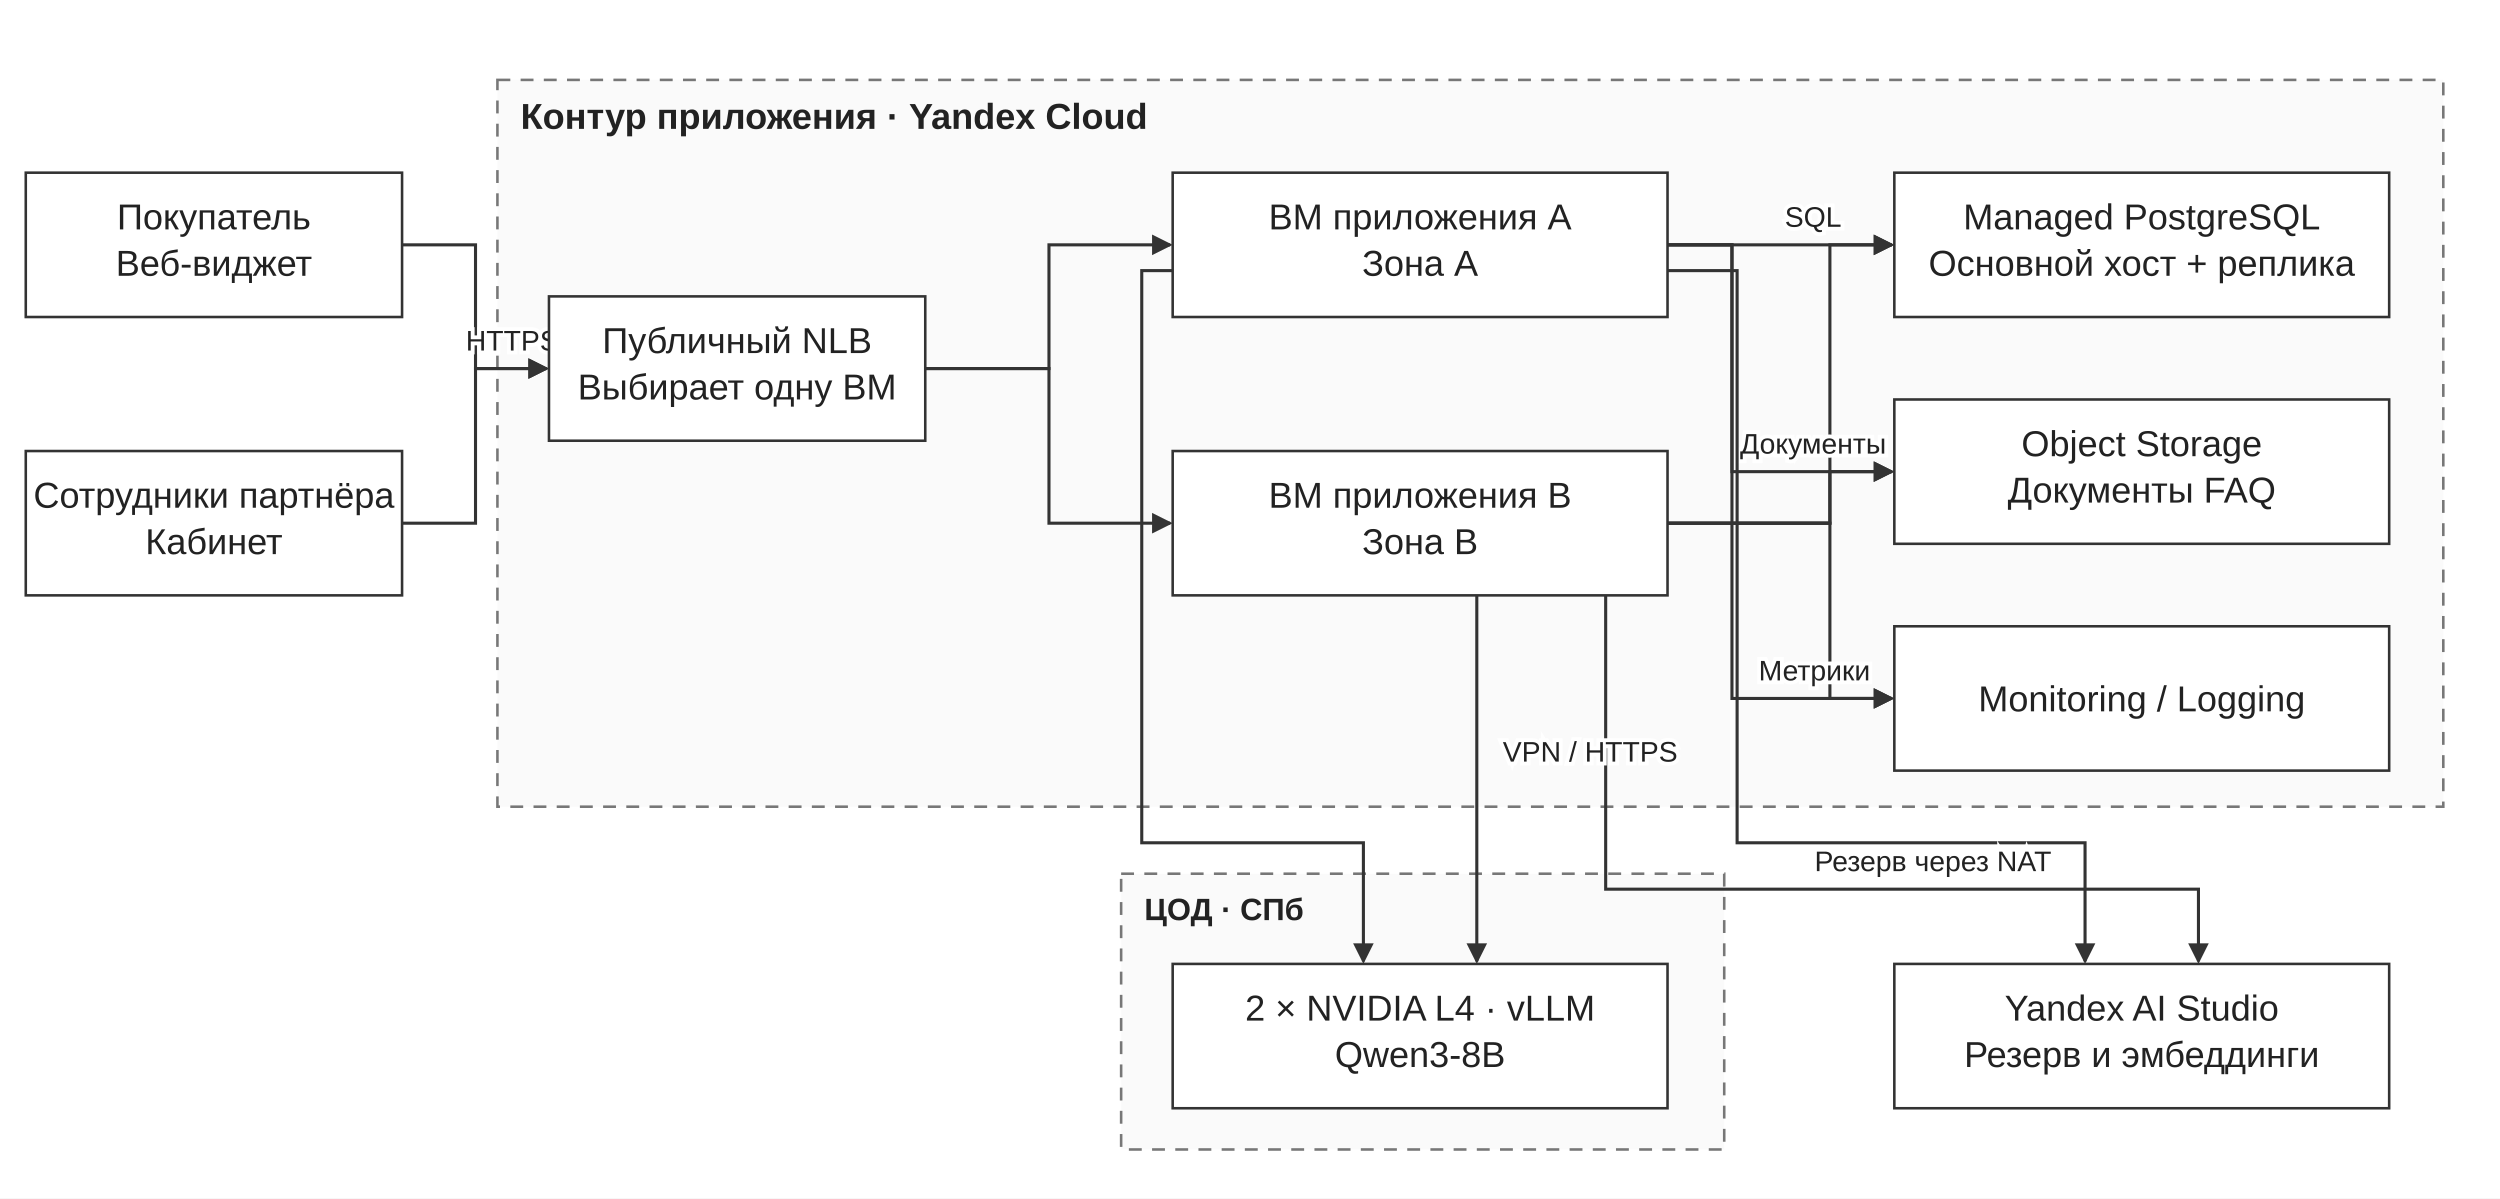
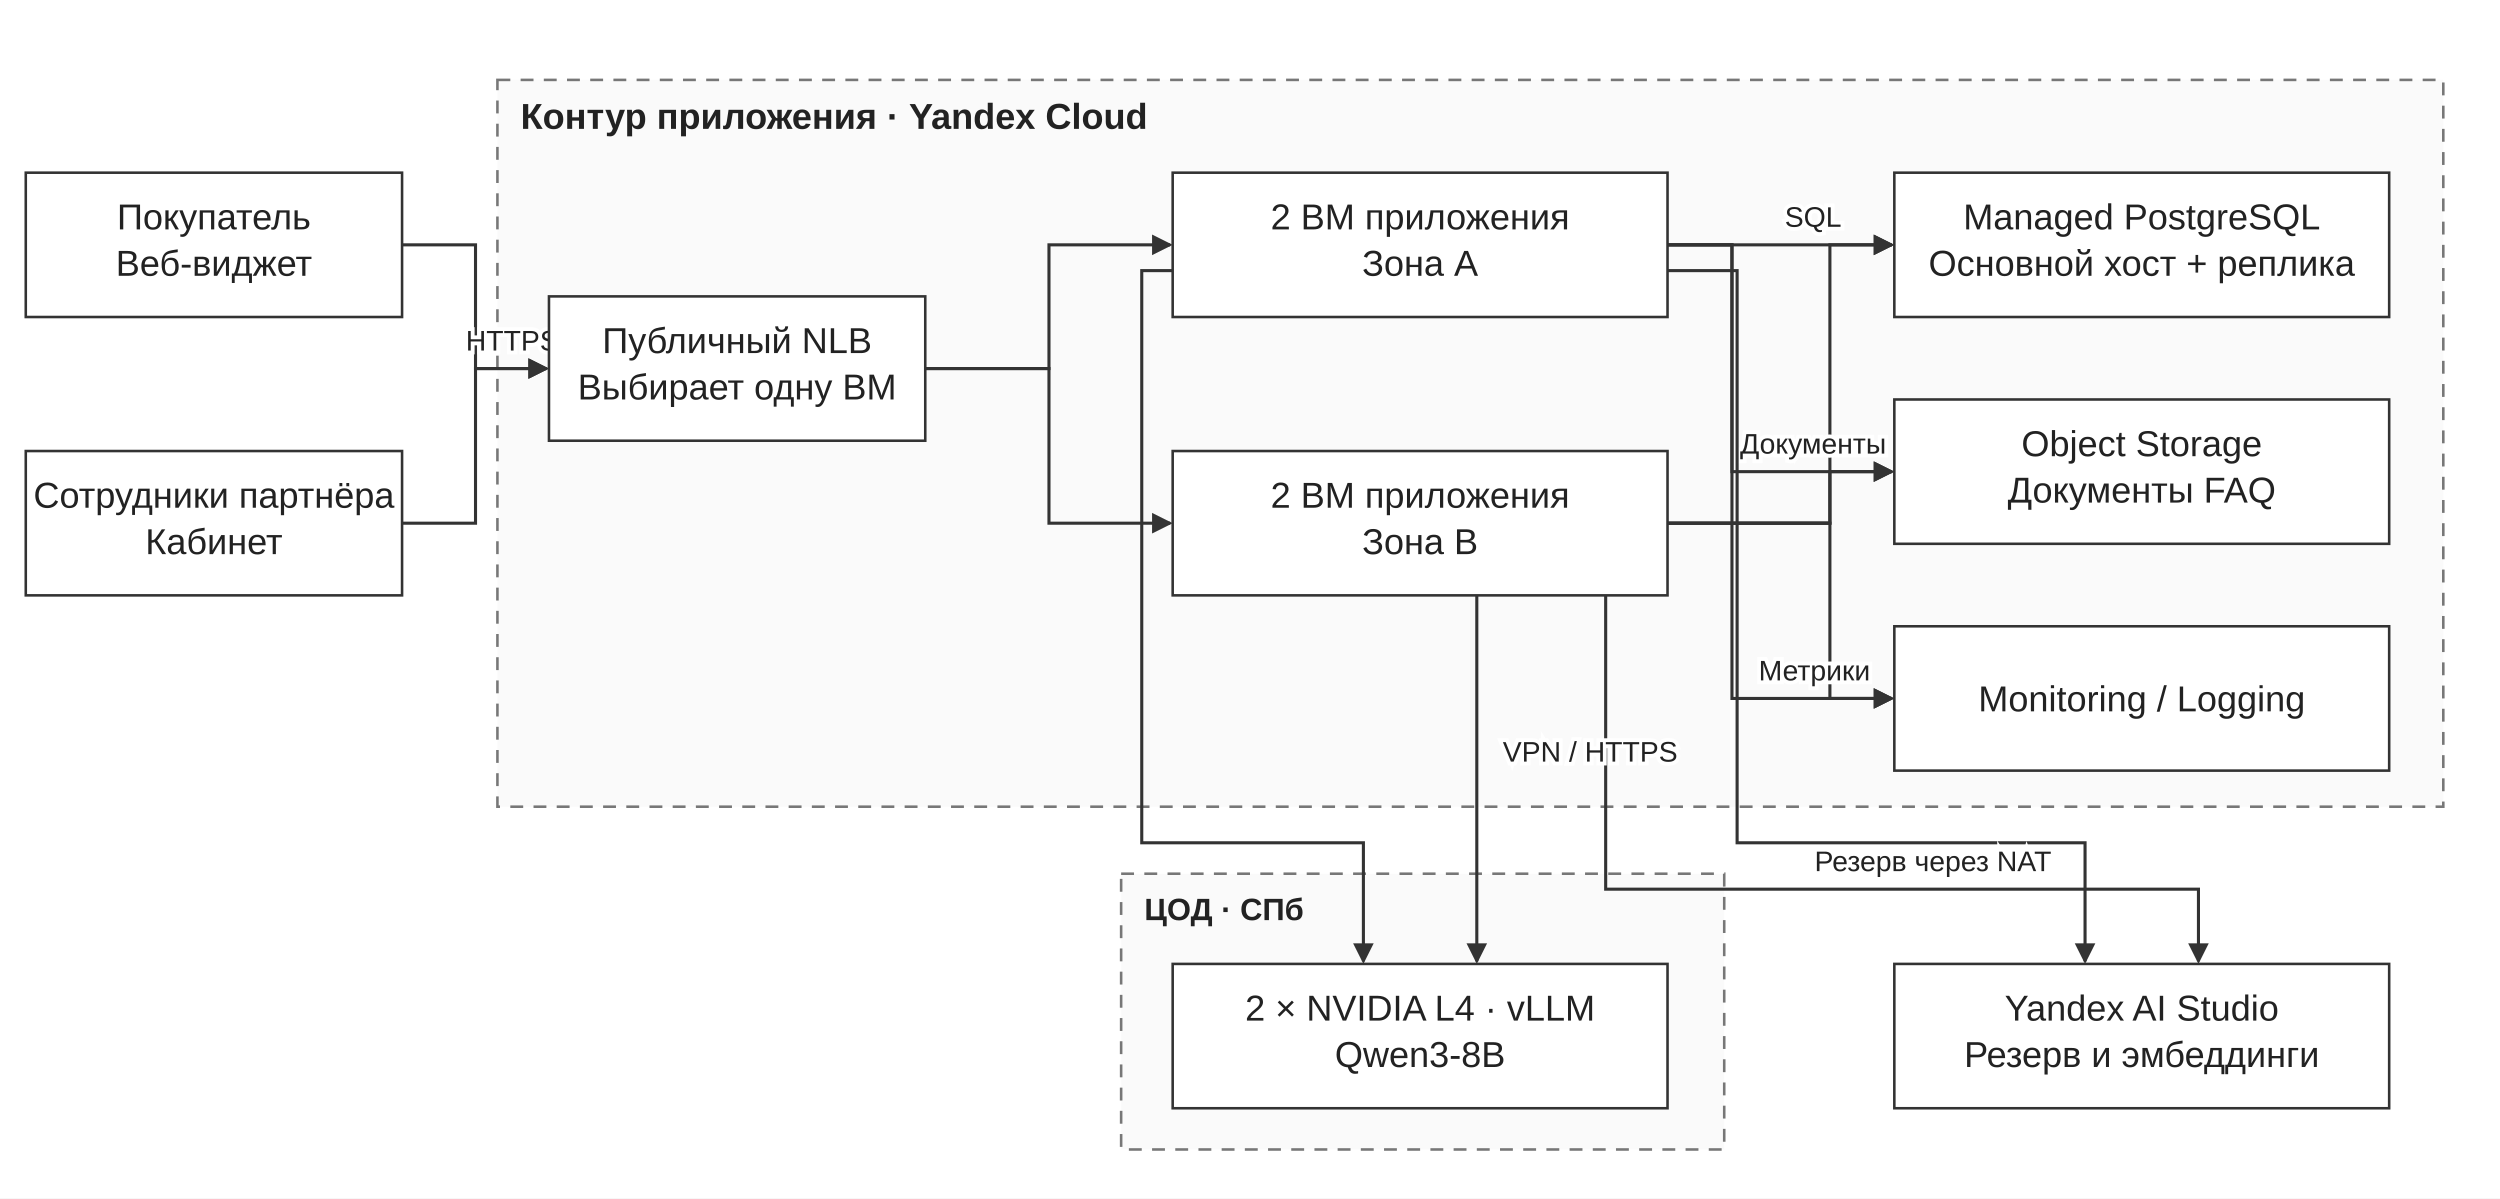
<svg xmlns="http://www.w3.org/2000/svg" width="970" height="465" viewBox="0 0 970 465" role="img" aria-labelledby="title">
  <defs>
    <marker id="arrow" markerWidth="8" markerHeight="8" refX="7" refY="4" orient="auto" markerUnits="userSpaceOnUse">
      <path d="M0 0 L8 4 L0 8 Z" fill="#333" />
    </marker>
  </defs>
  <rect x="0" y="0" width="970" height="465" fill="white" />
  <g font-family="Arial, sans-serif" font-size="14" fill="#222">
    <rect x="193" y="31" width="755" height="282" fill="#fafafa" stroke="#777" stroke-dasharray="5 4" />
    <text x="202" y="50" font-weight="bold">Контур приложения · Yandex Cloud</text>
    <rect x="435" y="339" width="234" height="107" fill="#fafafa" stroke="#777" stroke-dasharray="5 4" />
    <text x="444" y="357" font-weight="bold" font-size="12">ЦОД · СПб</text>
    <path d="M156 95 H184.5 V143 H212" fill="none" stroke="#333" stroke-width="1.2" marker-end="url(#arrow)" />
    <text x="198.75" y="136" font-size="11" text-anchor="middle" paint-order="stroke" stroke="white" stroke-width="3">HTTPS</text>
    <path d="M156 203 H184.5 V143 H212" fill="none" stroke="#333" stroke-width="1.2" marker-end="url(#arrow)" />
    <path d="M359 143 H407 V95 H454" fill="none" stroke="#333" stroke-width="1.2" marker-end="url(#arrow)" />
    <path d="M359 143 H407 V203 H454" fill="none" stroke="#333" stroke-width="1.2" marker-end="url(#arrow)" />
    <path d="M647 95 H672 V95 H734" fill="none" stroke="#333" stroke-width="1.2" marker-end="url(#arrow)" />
    <text x="703.5" y="88" font-size="11" text-anchor="middle" paint-order="stroke" stroke="white" stroke-width="3">SQL</text>
    <path d="M647 203 H710 V95 H734" fill="none" stroke="#333" stroke-width="1.2" marker-end="url(#arrow)" />
    <path d="M647 95 H672 V183 H734" fill="none" stroke="#333" stroke-width="1.2" marker-end="url(#arrow)" />
    <text x="703.5" y="176" font-size="11" text-anchor="middle" paint-order="stroke" stroke="white" stroke-width="3">Документы</text>
    <path d="M647 203 H710 V183 H734" fill="none" stroke="#333" stroke-width="1.2" marker-end="url(#arrow)" />
    <path d="M647 95 H672 V271 H734" fill="none" stroke="#333" stroke-width="1.2" marker-end="url(#arrow)" />
    <path d="M647 203 H710 V271 H734" fill="none" stroke="#333" stroke-width="1.2" marker-end="url(#arrow)" />
    <text x="704" y="264" font-size="11" text-anchor="middle" paint-order="stroke" stroke="white" stroke-width="3">Метрики</text>
    <path d="M647 105 H674 V327 H809 V373" fill="none" stroke="#333" stroke-width="1.2" marker-end="url(#arrow)" />
    <path d="M623 231 V345 H853 V373" fill="none" stroke="#333" stroke-width="1.2" marker-end="url(#arrow)" />
    <text x="750" y="338" font-size="11" text-anchor="middle" paint-order="stroke" stroke="white" stroke-width="3">Резерв через NAT</text>
    <path d="M455 105 H443 V327 H529 V373" fill="none" stroke="#333" stroke-width="1.2" marker-end="url(#arrow)" />
    <path d="M573 231 V302.5 H573 V373" fill="none" stroke="#333" stroke-width="1.2" marker-end="url(#arrow)" />
    <text x="617" y="295.5" font-size="11" text-anchor="middle" paint-order="stroke" stroke="white" stroke-width="3">VPN / HTTPS</text>
    <rect x="213" y="115" width="146" height="56" fill="white" stroke="#333" />
    <text x="286" y="137" text-anchor="middle">Публичный NLB</text>
    <text x="286" y="155" text-anchor="middle">Выбирает одну ВМ</text>
    <rect x="455" y="67" width="192" height="56" fill="white" stroke="#333" />
-     <text x="551" y="89" text-anchor="middle">ВМ приложения A</text>
+     <text x="551" y="89" text-anchor="middle">2 ВМ приложения</text>
    <text x="551" y="107" text-anchor="middle">Зона A</text>
    <rect x="455" y="175" width="192" height="56" fill="white" stroke="#333" />
-     <text x="551" y="197" text-anchor="middle">ВМ приложения B</text>
+     <text x="551" y="197" text-anchor="middle">2 ВМ приложения</text>
    <text x="551" y="215" text-anchor="middle">Зона B</text>
    <rect x="735" y="67" width="192" height="56" fill="white" stroke="#333" />
    <text x="831" y="89" text-anchor="middle">Managed PostgreSQL</text>
    <text x="831" y="107" text-anchor="middle">Основной хост + реплика</text>
    <rect x="735" y="155" width="192" height="56" fill="white" stroke="#333" />
    <text x="831" y="177" text-anchor="middle">Object Storage</text>
    <text x="831" y="195" text-anchor="middle">Документы FAQ</text>
    <rect x="735" y="243" width="192" height="56" fill="white" stroke="#333" />
    <text x="831" y="276" text-anchor="middle">Monitoring / Logging</text>
    <rect x="455" y="374" width="192" height="56" fill="white" stroke="#333" />
    <text x="551" y="396" text-anchor="middle">2 × NVIDIA L4 · vLLM</text>
    <text x="551" y="414" text-anchor="middle">Qwen3-8B</text>
    <rect x="10" y="67" width="146" height="56" fill="white" stroke="#333" />
    <text x="83" y="89" text-anchor="middle">Покупатель</text>
    <text x="83" y="107" text-anchor="middle">Веб-виджет</text>
    <rect x="10" y="175" width="146" height="56" fill="white" stroke="#333" />
    <text x="83" y="197" text-anchor="middle">Сотрудники партнёра</text>
    <text x="83" y="215" text-anchor="middle">Кабинет</text>
    <rect x="735" y="374" width="192" height="56" fill="white" stroke="#333" />
    <text x="831" y="396" text-anchor="middle">Yandex AI Studio</text>
    <text x="831" y="414" text-anchor="middle">Резерв и эмбеддинги</text>
  </g>
</svg>
